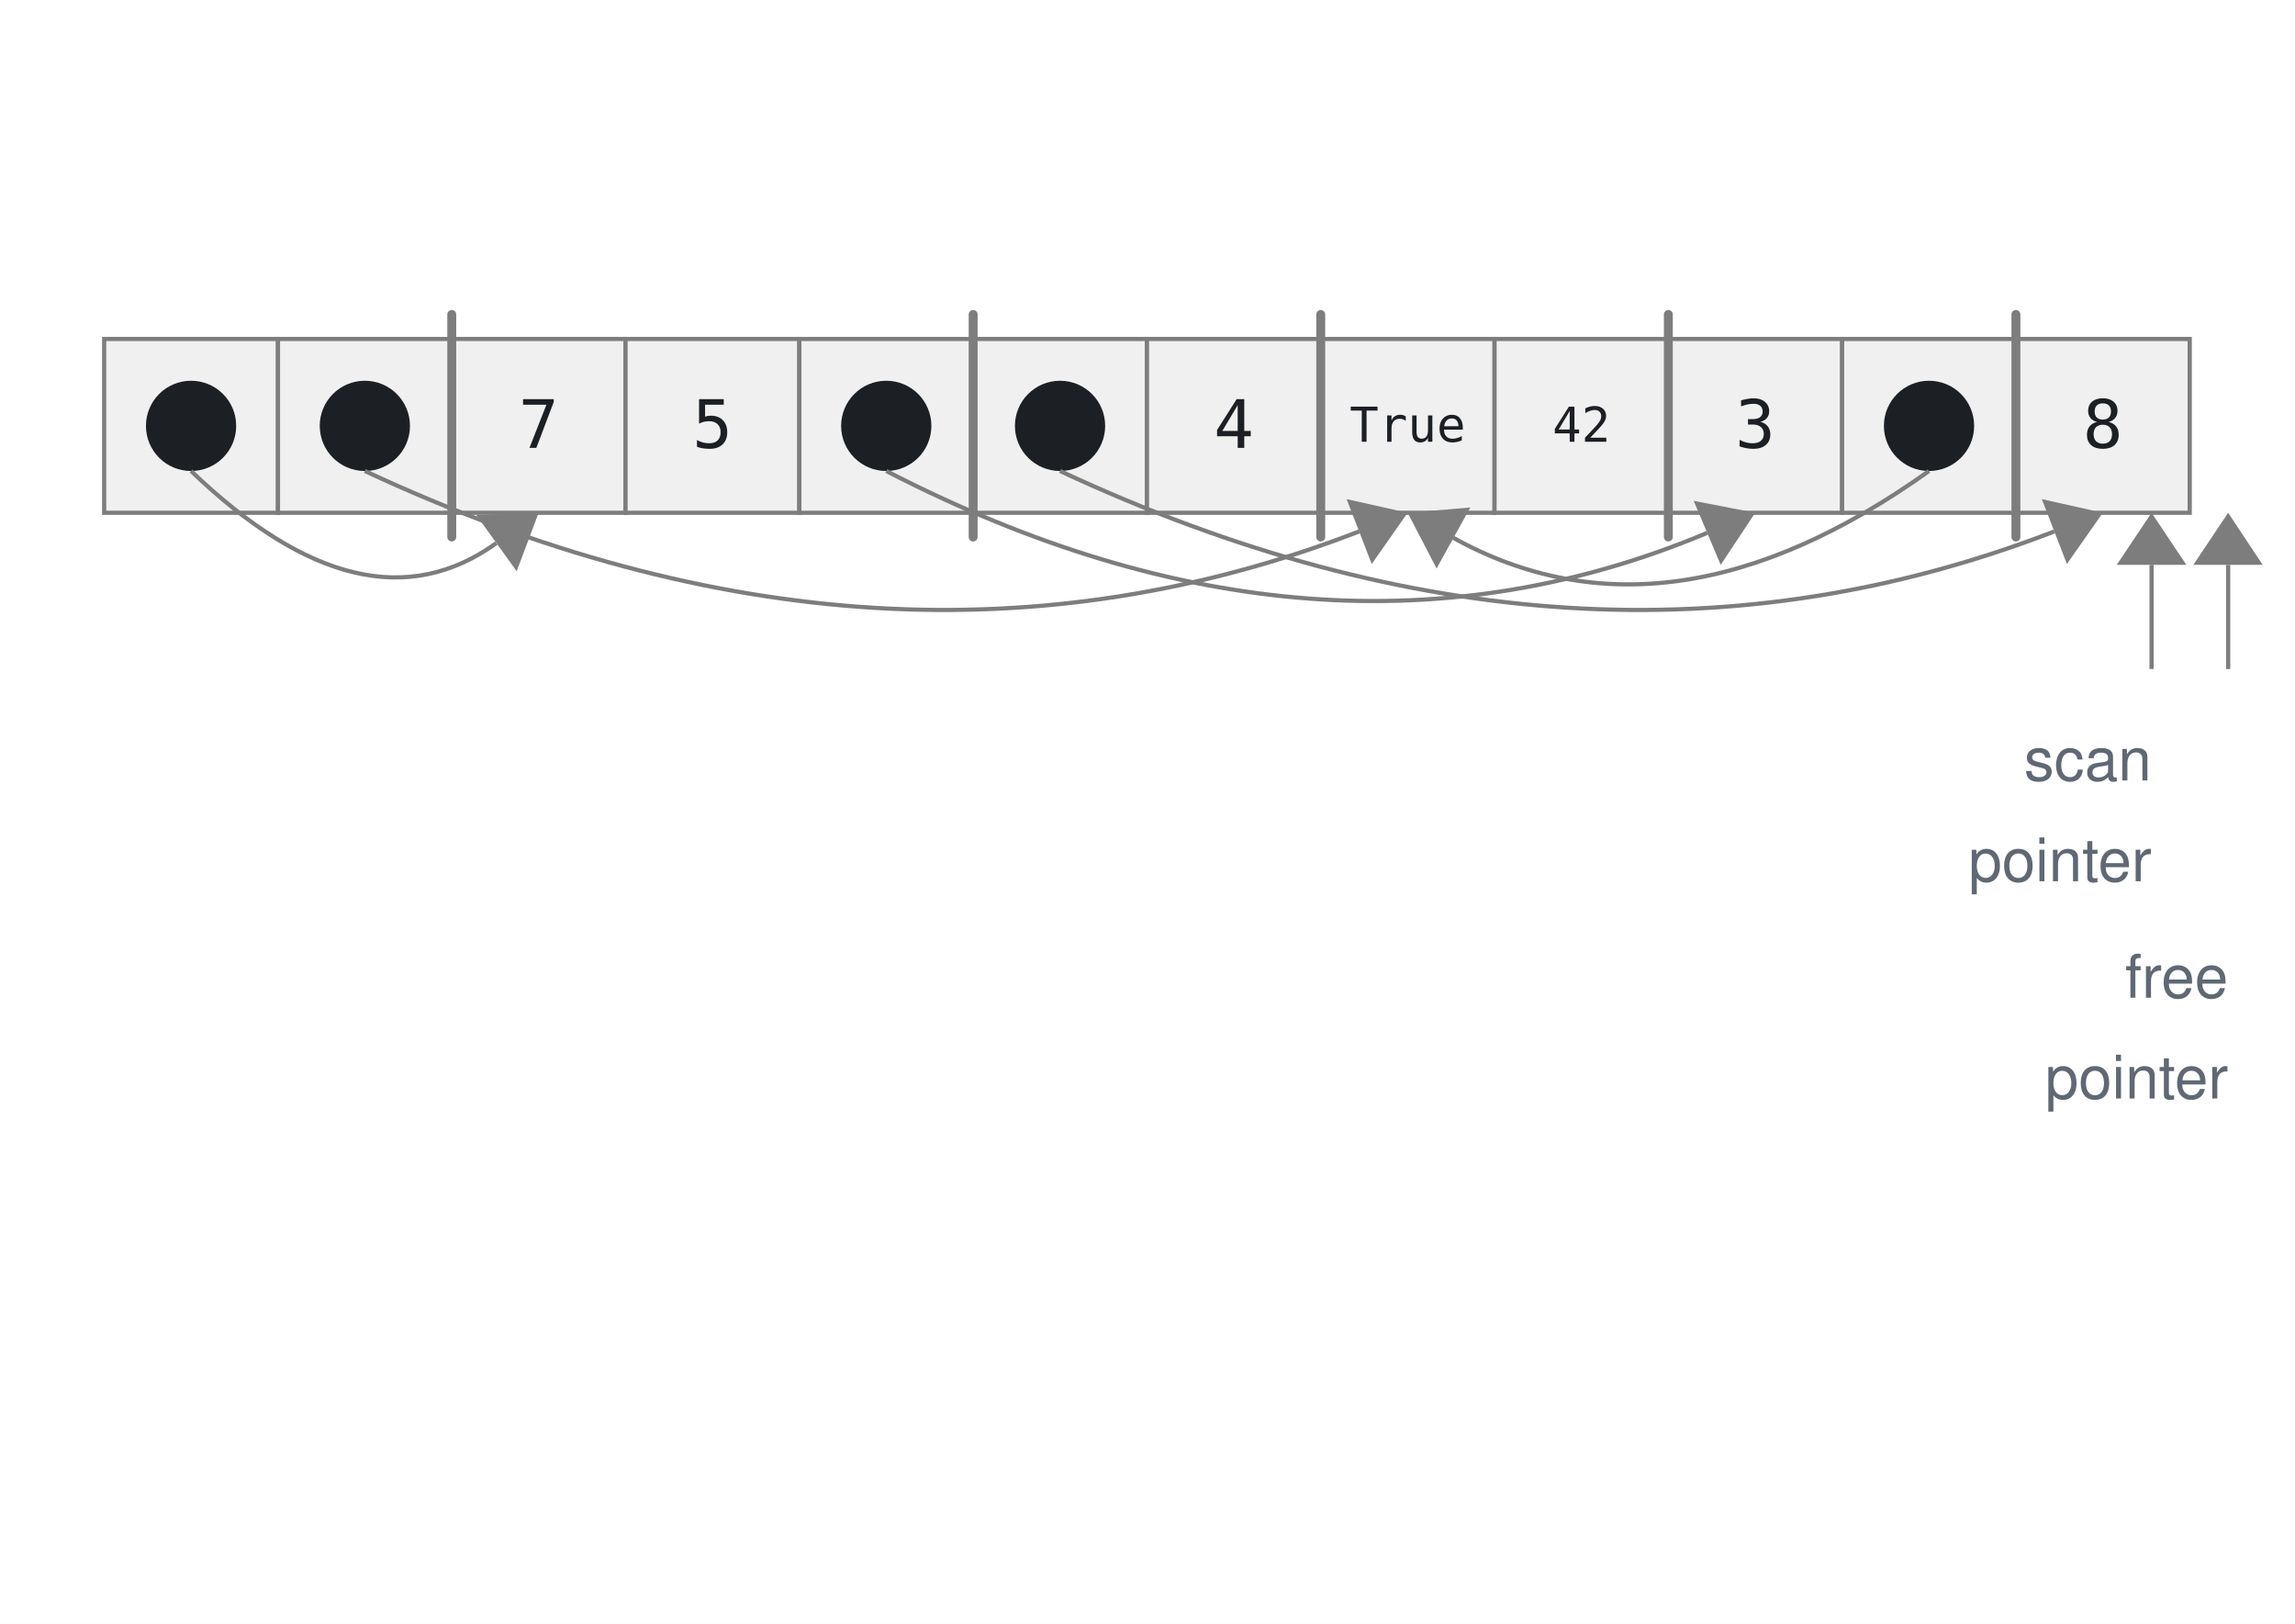
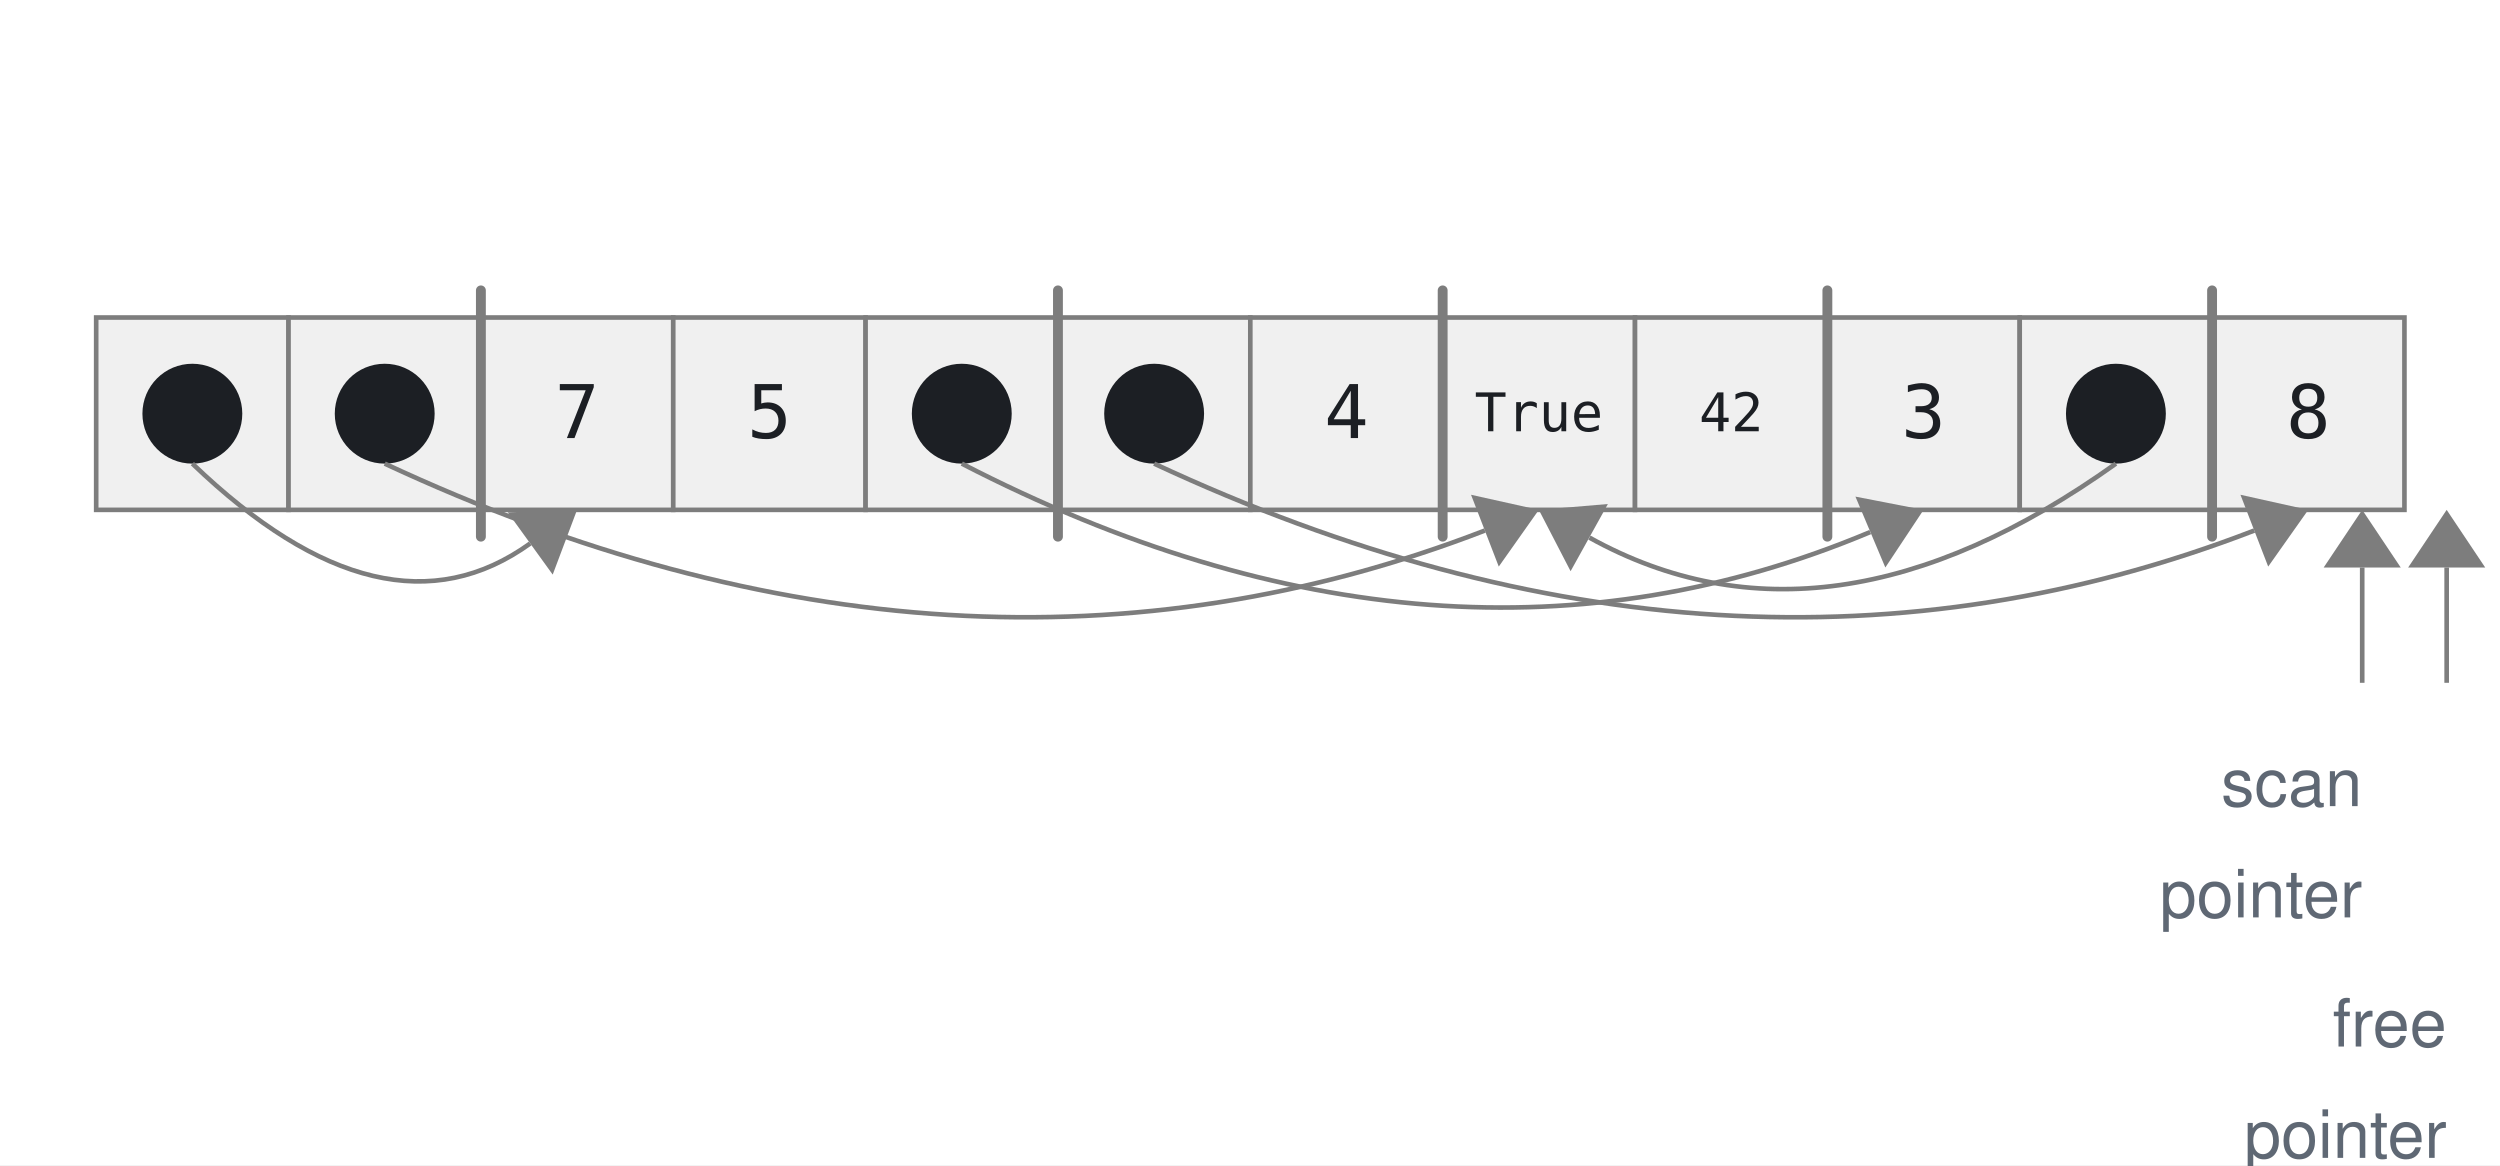
- <svg xmlns="http://www.w3.org/2000/svg" width="824" height="583" viewBox="0 0 824 583" role="img" aria-label="scanning (3, _) forwards to the (True, 42) already in the queue; every pointer now resolves inside ToSpace, and scan has caught up with free -- the algorithm is done">
+ <svg xmlns="http://www.w3.org/2000/svg" width="811" height="378" viewBox="0 0 811 378" role="img" aria-label="scanning (3, _) forwards to the (True, 42) already in the queue; every pointer now resolves inside ToSpace, and scan has caught up with free -- the algorithm is done">
  <style>
    @media (prefers-color-scheme: dark) {
      .bg { fill: #16181d; }
      .cell rect { fill: #272c34; stroke: #8b95a3; }
      .cell text, .dot { fill: #e4e8ee; }
      .arrow line, .arrow path { stroke: #8b95a3; }
      .arrow polygon { fill: #8b95a3; }
      .tuple-border { stroke: #8b95a3; }
      .label { fill: #9aa3b0; }
    }
  </style>
-   <rect class="bg" x="0" y="0" width="824" height="583" fill="#ffffff" />
+   <rect class="bg" x="0" y="0" width="811" height="378" fill="#ffffff" />
  <g class="cell">
-     <rect x="37.4" y="121.7" width="62.4" height="62.4" fill="#f0f0f0" stroke="#7d7d7d" stroke-width="1.5" />
-     <circle class="dot" cx="68.6" cy="152.9" r="16.2" fill="#1c1f24" />
-     <rect x="99.8" y="121.7" width="62.4" height="62.4" fill="#f0f0f0" stroke="#7d7d7d" stroke-width="1.5" />
-     <circle class="dot" cx="131.0" cy="152.9" r="16.2" fill="#1c1f24" />
+     <rect x="31.2" y="103.0" width="62.4" height="62.4" fill="#f0f0f0" stroke="#7d7d7d" stroke-width="1.5" />
+     <circle class="dot" cx="62.4" cy="134.2" r="16.2" fill="#1c1f24" />
+     <rect x="93.6" y="103.0" width="62.4" height="62.4" fill="#f0f0f0" stroke="#7d7d7d" stroke-width="1.5" />
+     <circle class="dot" cx="124.8" cy="134.2" r="16.2" fill="#1c1f24" />
  </g>
  <g class="cell">
-     <rect x="162.2" y="121.7" width="62.4" height="62.4" fill="#f0f0f0" stroke="#7d7d7d" stroke-width="1.5" />
-     <text x="193.4" y="160.8" text-anchor="middle" font-family="ui-monospace, 'DejaVu Sans Mono', Menlo, Consolas, monospace" font-size="24.0" fill="#1c1f24">7</text>
-     <rect x="224.6" y="121.7" width="62.4" height="62.4" fill="#f0f0f0" stroke="#7d7d7d" stroke-width="1.5" />
-     <text x="255.8" y="160.8" text-anchor="middle" font-family="ui-monospace, 'DejaVu Sans Mono', Menlo, Consolas, monospace" font-size="24.0" fill="#1c1f24">5</text>
-     <rect x="287.0" y="121.7" width="62.4" height="62.4" fill="#f0f0f0" stroke="#7d7d7d" stroke-width="1.5" />
-     <circle class="dot" cx="318.2" cy="152.9" r="16.2" fill="#1c1f24" />
+     <rect x="156.0" y="103.0" width="62.4" height="62.4" fill="#f0f0f0" stroke="#7d7d7d" stroke-width="1.5" />
+     <text x="187.2" y="142.1" text-anchor="middle" font-family="ui-monospace, 'DejaVu Sans Mono', Menlo, Consolas, monospace" font-size="24.0" fill="#1c1f24">7</text>
+     <rect x="218.4" y="103.0" width="62.4" height="62.4" fill="#f0f0f0" stroke="#7d7d7d" stroke-width="1.5" />
+     <text x="249.6" y="142.1" text-anchor="middle" font-family="ui-monospace, 'DejaVu Sans Mono', Menlo, Consolas, monospace" font-size="24.0" fill="#1c1f24">5</text>
+     <rect x="280.8" y="103.0" width="62.4" height="62.4" fill="#f0f0f0" stroke="#7d7d7d" stroke-width="1.5" />
+     <circle class="dot" cx="312.0" cy="134.2" r="16.2" fill="#1c1f24" />
  </g>
  <g class="cell">
-     <rect x="349.4" y="121.7" width="62.4" height="62.4" fill="#f0f0f0" stroke="#7d7d7d" stroke-width="1.5" />
-     <circle class="dot" cx="380.6" cy="152.9" r="16.2" fill="#1c1f24" />
-     <rect x="411.8" y="121.7" width="62.4" height="62.4" fill="#f0f0f0" stroke="#7d7d7d" stroke-width="1.5" />
-     <text x="443.0" y="160.8" text-anchor="middle" font-family="ui-monospace, 'DejaVu Sans Mono', Menlo, Consolas, monospace" font-size="24.0" fill="#1c1f24">4</text>
+     <rect x="343.2" y="103.0" width="62.4" height="62.4" fill="#f0f0f0" stroke="#7d7d7d" stroke-width="1.5" />
+     <circle class="dot" cx="374.4" cy="134.2" r="16.2" fill="#1c1f24" />
+     <rect x="405.6" y="103.0" width="62.4" height="62.4" fill="#f0f0f0" stroke="#7d7d7d" stroke-width="1.5" />
+     <text x="436.8" y="142.1" text-anchor="middle" font-family="ui-monospace, 'DejaVu Sans Mono', Menlo, Consolas, monospace" font-size="24.0" fill="#1c1f24">4</text>
  </g>
  <g class="cell">
-     <rect x="474.2" y="121.7" width="62.4" height="62.4" fill="#f0f0f0" stroke="#7d7d7d" stroke-width="1.5" />
-     <text x="505.4" y="158.6" text-anchor="middle" font-family="ui-monospace, 'DejaVu Sans Mono', Menlo, Consolas, monospace" font-size="17.3" fill="#1c1f24">True</text>
-     <rect x="536.6" y="121.7" width="62.4" height="62.4" fill="#f0f0f0" stroke="#7d7d7d" stroke-width="1.5" />
-     <text x="567.8" y="158.6" text-anchor="middle" font-family="ui-monospace, 'DejaVu Sans Mono', Menlo, Consolas, monospace" font-size="17.3" fill="#1c1f24">42</text>
+     <rect x="468.0" y="103.0" width="62.4" height="62.4" fill="#f0f0f0" stroke="#7d7d7d" stroke-width="1.5" />
+     <text x="499.2" y="139.9" text-anchor="middle" font-family="ui-monospace, 'DejaVu Sans Mono', Menlo, Consolas, monospace" font-size="17.3" fill="#1c1f24">True</text>
+     <rect x="530.4" y="103.0" width="62.4" height="62.4" fill="#f0f0f0" stroke="#7d7d7d" stroke-width="1.5" />
+     <text x="561.6" y="139.9" text-anchor="middle" font-family="ui-monospace, 'DejaVu Sans Mono', Menlo, Consolas, monospace" font-size="17.3" fill="#1c1f24">42</text>
  </g>
  <g class="cell">
-     <rect x="599.0" y="121.7" width="62.4" height="62.4" fill="#f0f0f0" stroke="#7d7d7d" stroke-width="1.5" />
-     <text x="630.2" y="160.8" text-anchor="middle" font-family="ui-monospace, 'DejaVu Sans Mono', Menlo, Consolas, monospace" font-size="24.0" fill="#1c1f24">3</text>
-     <rect x="661.4" y="121.7" width="62.4" height="62.4" fill="#f0f0f0" stroke="#7d7d7d" stroke-width="1.5" />
-     <circle class="dot" cx="692.6" cy="152.9" r="16.2" fill="#1c1f24" />
+     <rect x="592.8" y="103.0" width="62.4" height="62.4" fill="#f0f0f0" stroke="#7d7d7d" stroke-width="1.5" />
+     <text x="624.0" y="142.1" text-anchor="middle" font-family="ui-monospace, 'DejaVu Sans Mono', Menlo, Consolas, monospace" font-size="24.0" fill="#1c1f24">3</text>
+     <rect x="655.2" y="103.0" width="62.4" height="62.4" fill="#f0f0f0" stroke="#7d7d7d" stroke-width="1.5" />
+     <circle class="dot" cx="686.4" cy="134.2" r="16.2" fill="#1c1f24" />
  </g>
  <g class="cell">
-     <rect x="723.8" y="121.7" width="62.4" height="62.4" fill="#f0f0f0" stroke="#7d7d7d" stroke-width="1.5" />
-     <text x="755.0" y="160.8" text-anchor="middle" font-family="ui-monospace, 'DejaVu Sans Mono', Menlo, Consolas, monospace" font-size="24.0" fill="#1c1f24">8</text>
+     <rect x="717.6" y="103.0" width="62.4" height="62.4" fill="#f0f0f0" stroke="#7d7d7d" stroke-width="1.5" />
+     <text x="748.8" y="142.1" text-anchor="middle" font-family="ui-monospace, 'DejaVu Sans Mono', Menlo, Consolas, monospace" font-size="24.0" fill="#1c1f24">8</text>
  </g>
-   <line class="tuple-border" x1="162.2" y1="112.9" x2="162.2" y2="192.8" stroke="#7d7d7d" stroke-width="3.2" stroke-linecap="round" />
-   <line class="tuple-border" x1="349.4" y1="112.9" x2="349.4" y2="192.8" stroke="#7d7d7d" stroke-width="3.2" stroke-linecap="round" />
-   <line class="tuple-border" x1="474.2" y1="112.9" x2="474.2" y2="192.8" stroke="#7d7d7d" stroke-width="3.2" stroke-linecap="round" />
-   <line class="tuple-border" x1="599.0" y1="112.9" x2="599.0" y2="192.8" stroke="#7d7d7d" stroke-width="3.2" stroke-linecap="round" />
-   <line class="tuple-border" x1="723.8" y1="112.9" x2="723.8" y2="192.8" stroke="#7d7d7d" stroke-width="3.2" stroke-linecap="round" />
+   <line class="tuple-border" x1="156.0" y1="94.2" x2="156.0" y2="174.1" stroke="#7d7d7d" stroke-width="3.2" stroke-linecap="round" />
+   <line class="tuple-border" x1="343.2" y1="94.2" x2="343.2" y2="174.1" stroke="#7d7d7d" stroke-width="3.2" stroke-linecap="round" />
+   <line class="tuple-border" x1="468.0" y1="94.2" x2="468.0" y2="174.1" stroke="#7d7d7d" stroke-width="3.2" stroke-linecap="round" />
+   <line class="tuple-border" x1="592.8" y1="94.2" x2="592.8" y2="174.1" stroke="#7d7d7d" stroke-width="3.2" stroke-linecap="round" />
+   <line class="tuple-border" x1="717.6" y1="94.2" x2="717.6" y2="174.1" stroke="#7d7d7d" stroke-width="3.2" stroke-linecap="round" />
  <g class="arrow">
-     <path d="M 68.6 169.1 Q 131.0 229.0 178.2 195.0" fill="none" stroke="#7d7d7d" stroke-width="1.5" />
-     <polygon points="193.4,184.1 185.5,205.1 171.0,184.9" fill="#7d7d7d" />
+     <path d="M 62.4 150.4 Q 124.8 210.3 172.0 176.3" fill="none" stroke="#7d7d7d" stroke-width="1.5" />
+     <polygon points="187.2,165.4 179.3,186.4 164.7,166.2" fill="#7d7d7d" />
  </g>
  <g class="arrow">
-     <path d="M 131.0 169.1 Q 318.2 256.5 488.0 190.8" fill="none" stroke="#7d7d7d" stroke-width="1.5" />
-     <polygon points="505.4,184.1 492.5,202.5 483.5,179.2" fill="#7d7d7d" />
+     <path d="M 124.8 150.4 Q 312.0 237.7 481.7 172.1" fill="none" stroke="#7d7d7d" stroke-width="1.5" />
+     <polygon points="499.2,165.4 486.2,183.8 477.2,160.5" fill="#7d7d7d" />
  </g>
  <g class="arrow">
-     <path d="M 318.2 169.1 Q 474.2 249.6 613.0 191.3" fill="none" stroke="#7d7d7d" stroke-width="1.5" />
-     <polygon points="630.2,184.1 617.8,202.8 608.1,179.8" fill="#7d7d7d" />
+     <path d="M 312.0 150.4 Q 468.0 230.9 606.7 172.6" fill="none" stroke="#7d7d7d" stroke-width="1.5" />
+     <polygon points="624.0,165.4 611.6,184.1 601.9,161.1" fill="#7d7d7d" />
  </g>
  <g class="arrow">
-     <path d="M 380.6 169.1 Q 567.8 256.5 737.6 190.8" fill="none" stroke="#7d7d7d" stroke-width="1.5" />
-     <polygon points="755.0,184.1 742.1,202.5 733.1,179.2" fill="#7d7d7d" />
+     <path d="M 374.4 150.4 Q 561.6 237.7 731.3 172.1" fill="none" stroke="#7d7d7d" stroke-width="1.5" />
+     <polygon points="748.8,165.4 735.8,183.8 726.8,160.5" fill="#7d7d7d" />
  </g>
  <g class="arrow">
-     <path d="M 692.6 169.1 Q 599.0 235.9 521.8 193.1" fill="none" stroke="#7d7d7d" stroke-width="1.5" />
-     <polygon points="505.4,184.1 527.9,182.2 515.8,204.1" fill="#7d7d7d" />
+     <path d="M 686.4 150.4 Q 592.8 217.2 515.6 174.4" fill="none" stroke="#7d7d7d" stroke-width="1.5" />
+     <polygon points="499.2,165.4 521.6,163.5 509.5,185.3" fill="#7d7d7d" />
  </g>
  <g class="arrow">
-     <line x1="772.5" y1="240.2" x2="772.5" y2="202.8" stroke="#7d7d7d" stroke-width="1.5" />
-     <polygon points="772.5,184.1 785.0,202.8 760.0,202.8" fill="#7d7d7d" />
+     <line x1="766.3" y1="221.5" x2="766.3" y2="184.1" stroke="#7d7d7d" stroke-width="1.5" />
+     <polygon points="766.3,165.4 778.8,184.1 753.8,184.1" fill="#7d7d7d" />
  </g>
-   <text class="label" x="772.5" y="280.2" text-anchor="end" font-family="'Helvetica Neue', Helvetica, Arial, sans-serif" font-size="21.6" fill="#5f6874">scan</text>
-   <text class="label" x="772.5" y="316.4" text-anchor="end" font-family="'Helvetica Neue', Helvetica, Arial, sans-serif" font-size="21.6" fill="#5f6874">pointer</text>
+   <text class="label" x="766.3" y="261.5" text-anchor="end" font-family="'Helvetica Neue', Helvetica, Arial, sans-serif" font-size="21.6" fill="#5f6874">scan</text>
+   <text class="label" x="766.3" y="297.6" text-anchor="end" font-family="'Helvetica Neue', Helvetica, Arial, sans-serif" font-size="21.6" fill="#5f6874">pointer</text>
  <g class="arrow">
-     <line x1="800.0" y1="240.2" x2="800.0" y2="202.8" stroke="#7d7d7d" stroke-width="1.5" />
-     <polygon points="800.0,184.1 812.4,202.8 787.5,202.8" fill="#7d7d7d" />
+     <line x1="793.7" y1="221.5" x2="793.7" y2="184.1" stroke="#7d7d7d" stroke-width="1.5" />
+     <polygon points="793.7,165.4 806.2,184.1 781.2,184.1" fill="#7d7d7d" />
  </g>
-   <text class="label" x="800.0" y="358.2" text-anchor="end" font-family="'Helvetica Neue', Helvetica, Arial, sans-serif" font-size="21.6" fill="#5f6874">free</text>
-   <text class="label" x="800.0" y="394.4" text-anchor="end" font-family="'Helvetica Neue', Helvetica, Arial, sans-serif" font-size="21.6" fill="#5f6874">pointer</text>
+   <text class="label" x="793.7" y="339.5" text-anchor="end" font-family="'Helvetica Neue', Helvetica, Arial, sans-serif" font-size="21.6" fill="#5f6874">free</text>
+   <text class="label" x="793.7" y="375.6" text-anchor="end" font-family="'Helvetica Neue', Helvetica, Arial, sans-serif" font-size="21.6" fill="#5f6874">pointer</text>
</svg>
